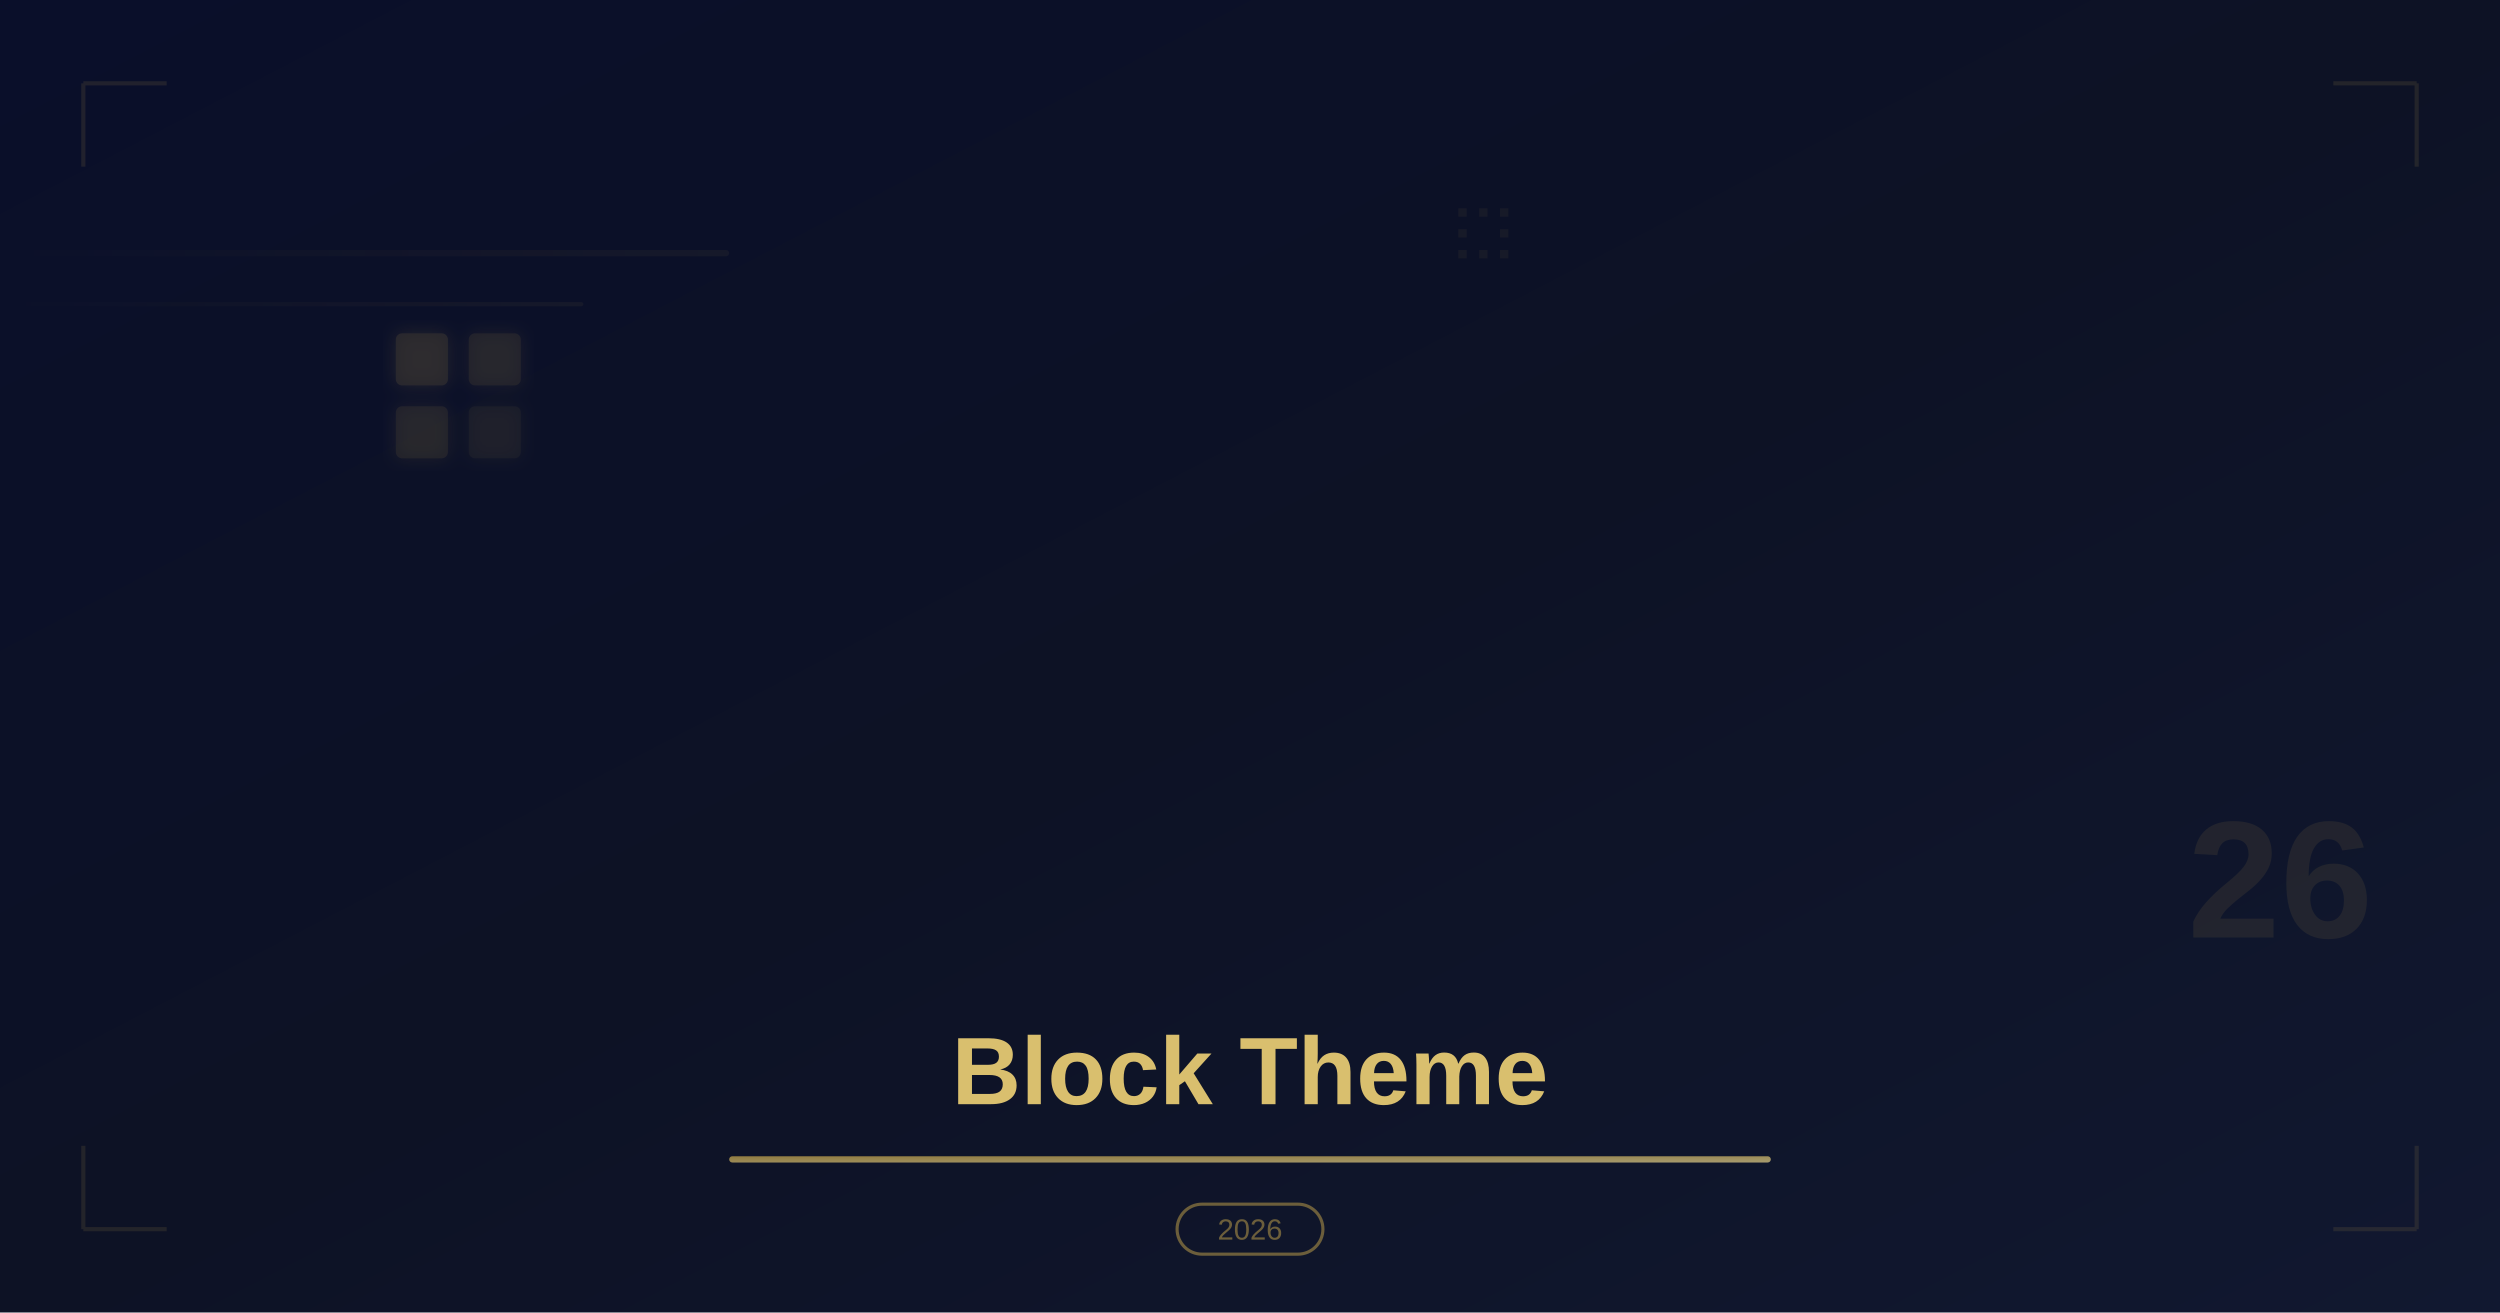
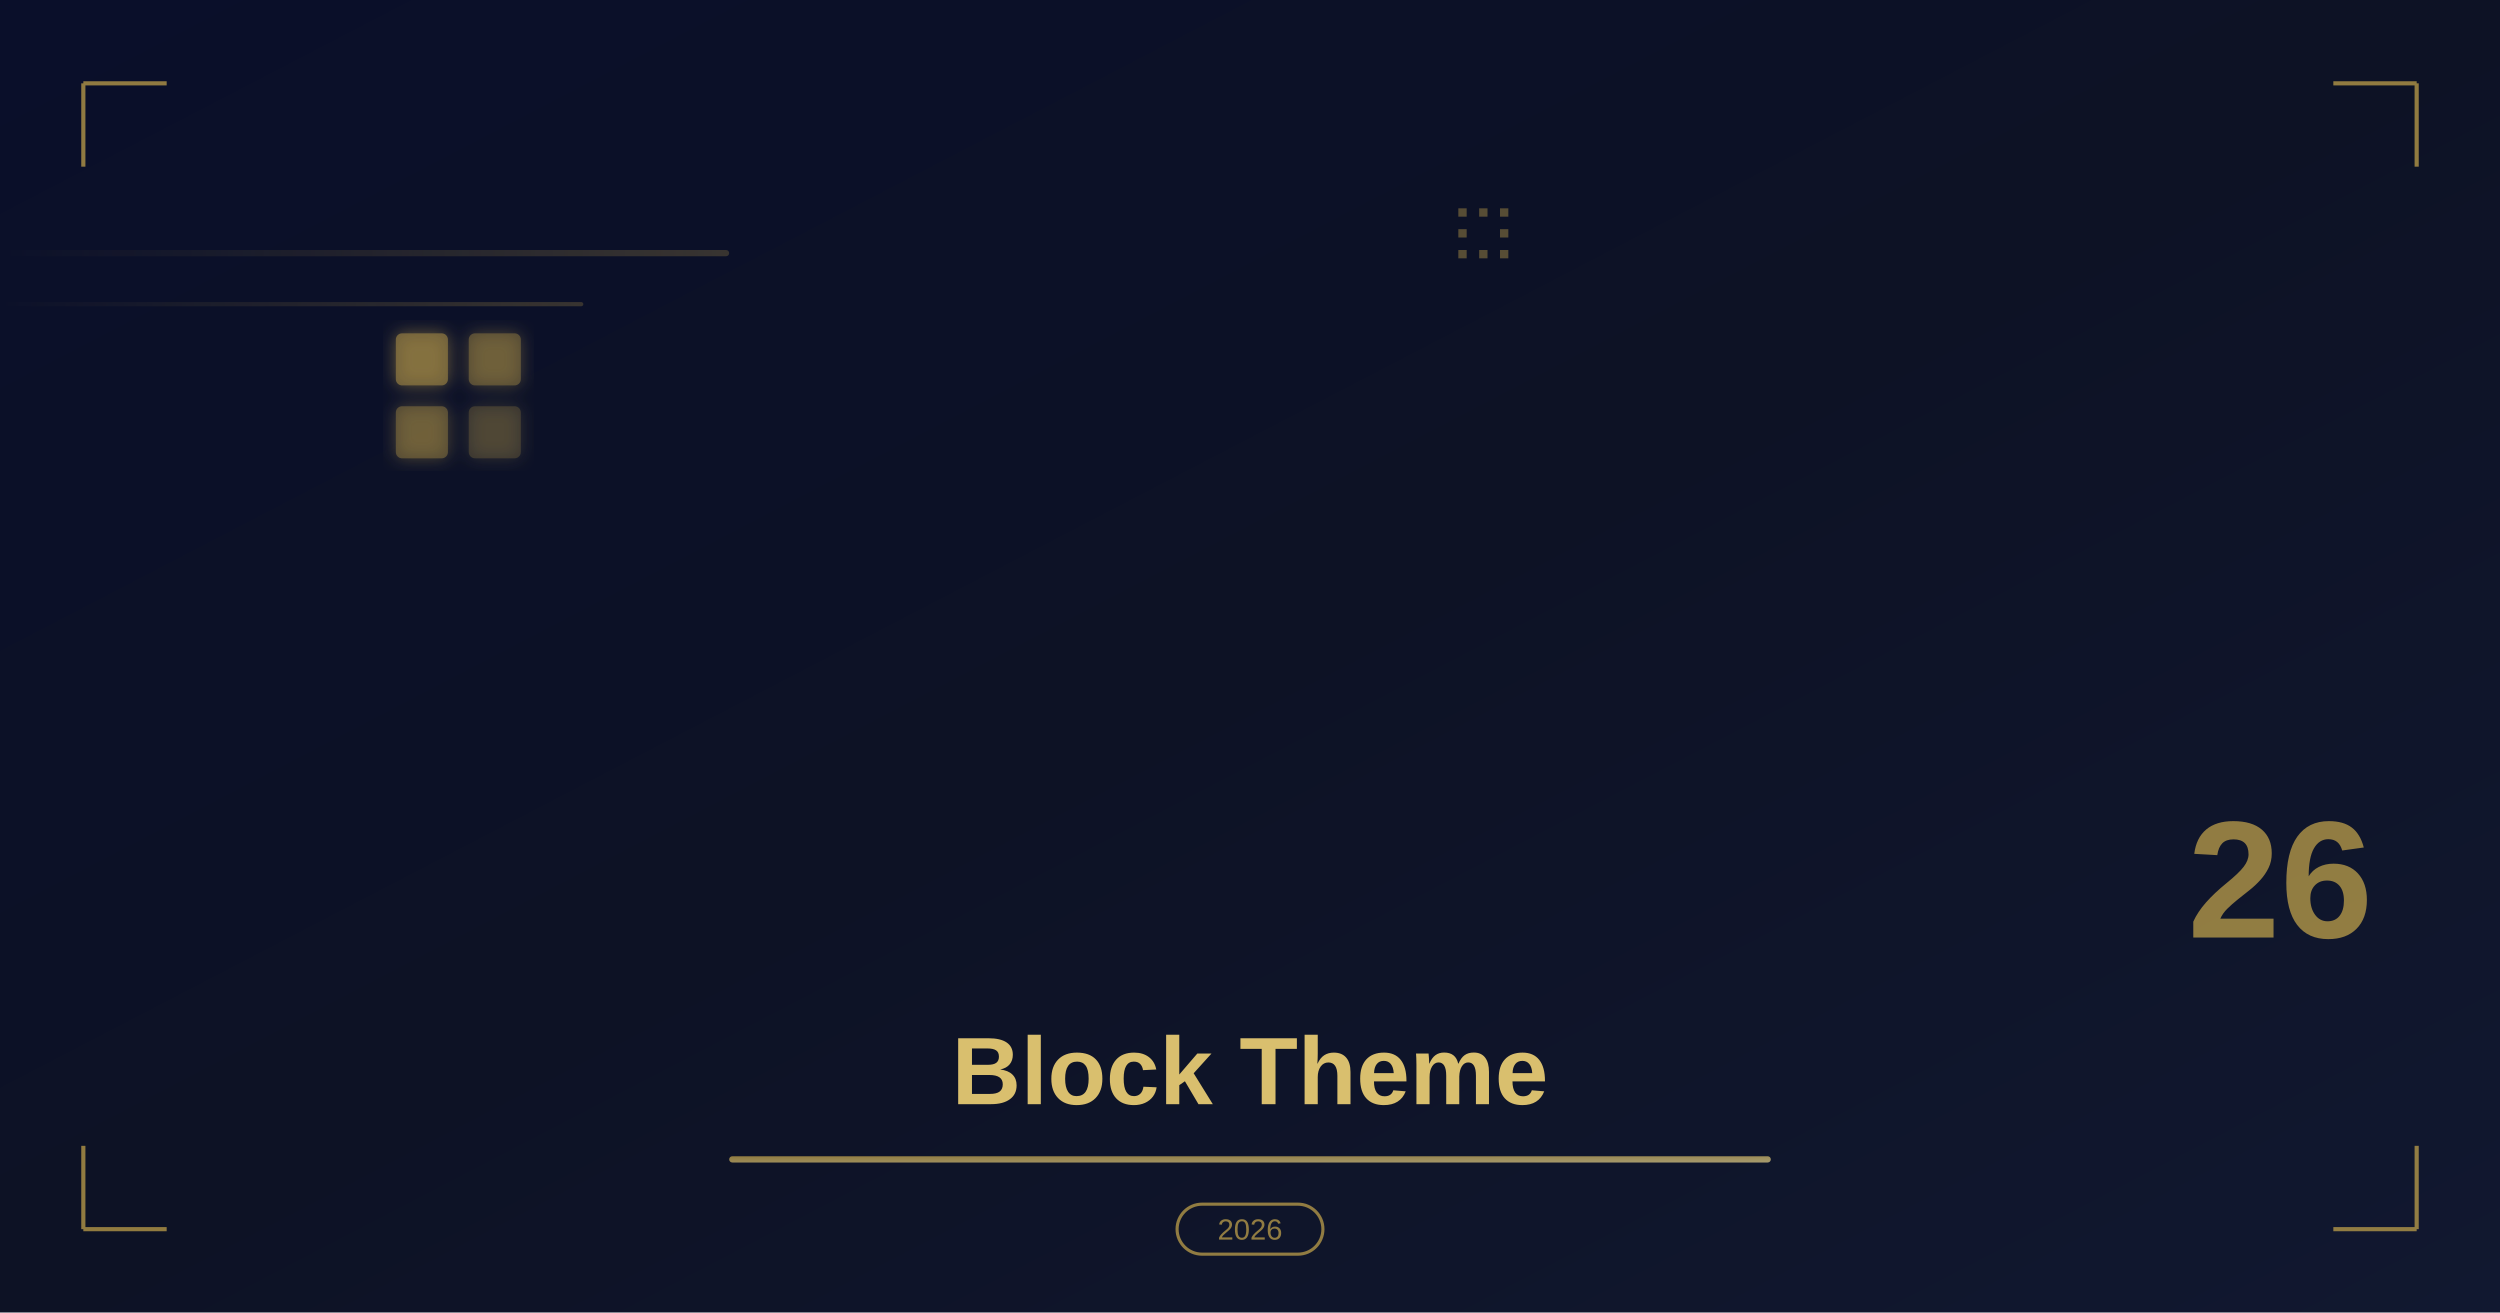
<svg xmlns="http://www.w3.org/2000/svg" viewBox="0 0 1200 630" width="1200" height="630">
  <defs>
    <linearGradient id="goldGrad" x1="0%" y1="0%" x2="100%" y2="100%">
      <stop offset="0%" stop-color="#c9a84c" />
      <stop offset="100%" stop-color="#e8d48b" />
    </linearGradient>
    <linearGradient id="speedGrad" x1="0%" y1="0%" x2="100%" y2="0%">
      <stop offset="0%" stop-color="#c9a84c" stop-opacity="0" />
      <stop offset="100%" stop-color="#c9a84c" stop-opacity="0.6" />
    </linearGradient>
    <linearGradient id="bgGrad" x1="0%" y1="0%" x2="100%" y2="100%">
      <stop offset="0%" stop-color="#0a0f2a" />
      <stop offset="50%" stop-color="#0d1225" />
      <stop offset="100%" stop-color="#111830" />
    </linearGradient>
    <filter id="glow">
      <feGaussianBlur stdDeviation="4" result="blur" />
      <feMerge>
        <feMergeNode in="blur" />
        <feMergeNode in="SourceGraphic" />
      </feMerge>
    </filter>
  </defs>
  <rect width="1200" height="630" fill="url(#bgGrad)" />
-   <g transform="translate(180, 150)" opacity="0.2" filter="url(#glow)">
+   <g transform="translate(180, 150)" opacity="0.7" filter="url(#glow)">
    <rect x="10" y="10" width="25" height="25" rx="3" fill="#c9a84c" opacity="0.7" />
    <rect x="45" y="10" width="25" height="25" rx="3" fill="#c9a84c" opacity="0.5" />
    <rect x="10" y="45" width="25" height="25" rx="3" fill="#c9a84c" opacity="0.5" />
    <rect x="45" y="45" width="25" height="25" rx="3" fill="#c9a84c" opacity="0.3" />
  </g>
-   <g opacity="0.1">
+   <g opacity="0.4">
    <rect x="0" y="120" width="350" height="3" rx="1.5" fill="url(#speedGrad)" />
    <rect x="0" y="145" width="280" height="2" rx="1" fill="url(#speedGrad)" />
  </g>
-   <g transform="translate(1050, 450)" opacity="0.1">
+   <g transform="translate(1050, 450)" opacity="0.7">
    <text x="0" y="0" font-family="Arial, sans-serif" font-size="80" fill="#c9a84c" font-weight="bold">26</text>
  </g>
-   <g fill="#c9a84c" opacity="0.06">
+   <g fill="#c9a84c" opacity="0.4">
    <rect x="700" y="100" width="4" height="4" />
    <rect x="710" y="100" width="4" height="4" />
    <rect x="720" y="100" width="4" height="4" />
    <rect x="700" y="110" width="4" height="4" />
    <rect x="720" y="110" width="4" height="4" />
    <rect x="700" y="120" width="4" height="4" />
    <rect x="710" y="120" width="4" height="4" />
    <rect x="720" y="120" width="4" height="4" />
  </g>
-   <g opacity="0.12" fill="none" stroke="#c9a84c" stroke-width="2">
+   <g opacity="0.7" fill="none" stroke="#c9a84c" stroke-width="2">
    <path d="M40,40 L40,80 M40,40 L80,40" />
    <path d="M1160,40 L1160,80 M1160,40 L1120,40" />
    <path d="M40,590 L40,550 M40,590 L80,590" />
    <path d="M1160,590 L1160,550 M1160,590 L1120,590" />
  </g>
  <text x="600" y="530" font-family="Arial, Helvetica, sans-serif" font-size="46" fill="#D9BF6E" text-anchor="middle" font-weight="bold">Block Theme</text>
  <rect x="350" y="555" width="500" height="3" rx="1.5" fill="url(#goldGrad)" opacity="0.7" />
-   <g transform="translate(600, 590)" opacity="0.5">
+   <g transform="translate(600, 590)" opacity="0.7">
    <rect x="-35" y="-12" width="70" height="24" rx="12" fill="none" stroke="#c9a84c" stroke-width="1.5" />
    <text x="0" y="5" font-family="Arial, sans-serif" font-size="14" fill="#c9a84c" text-anchor="middle">2026</text>
  </g>
</svg>
